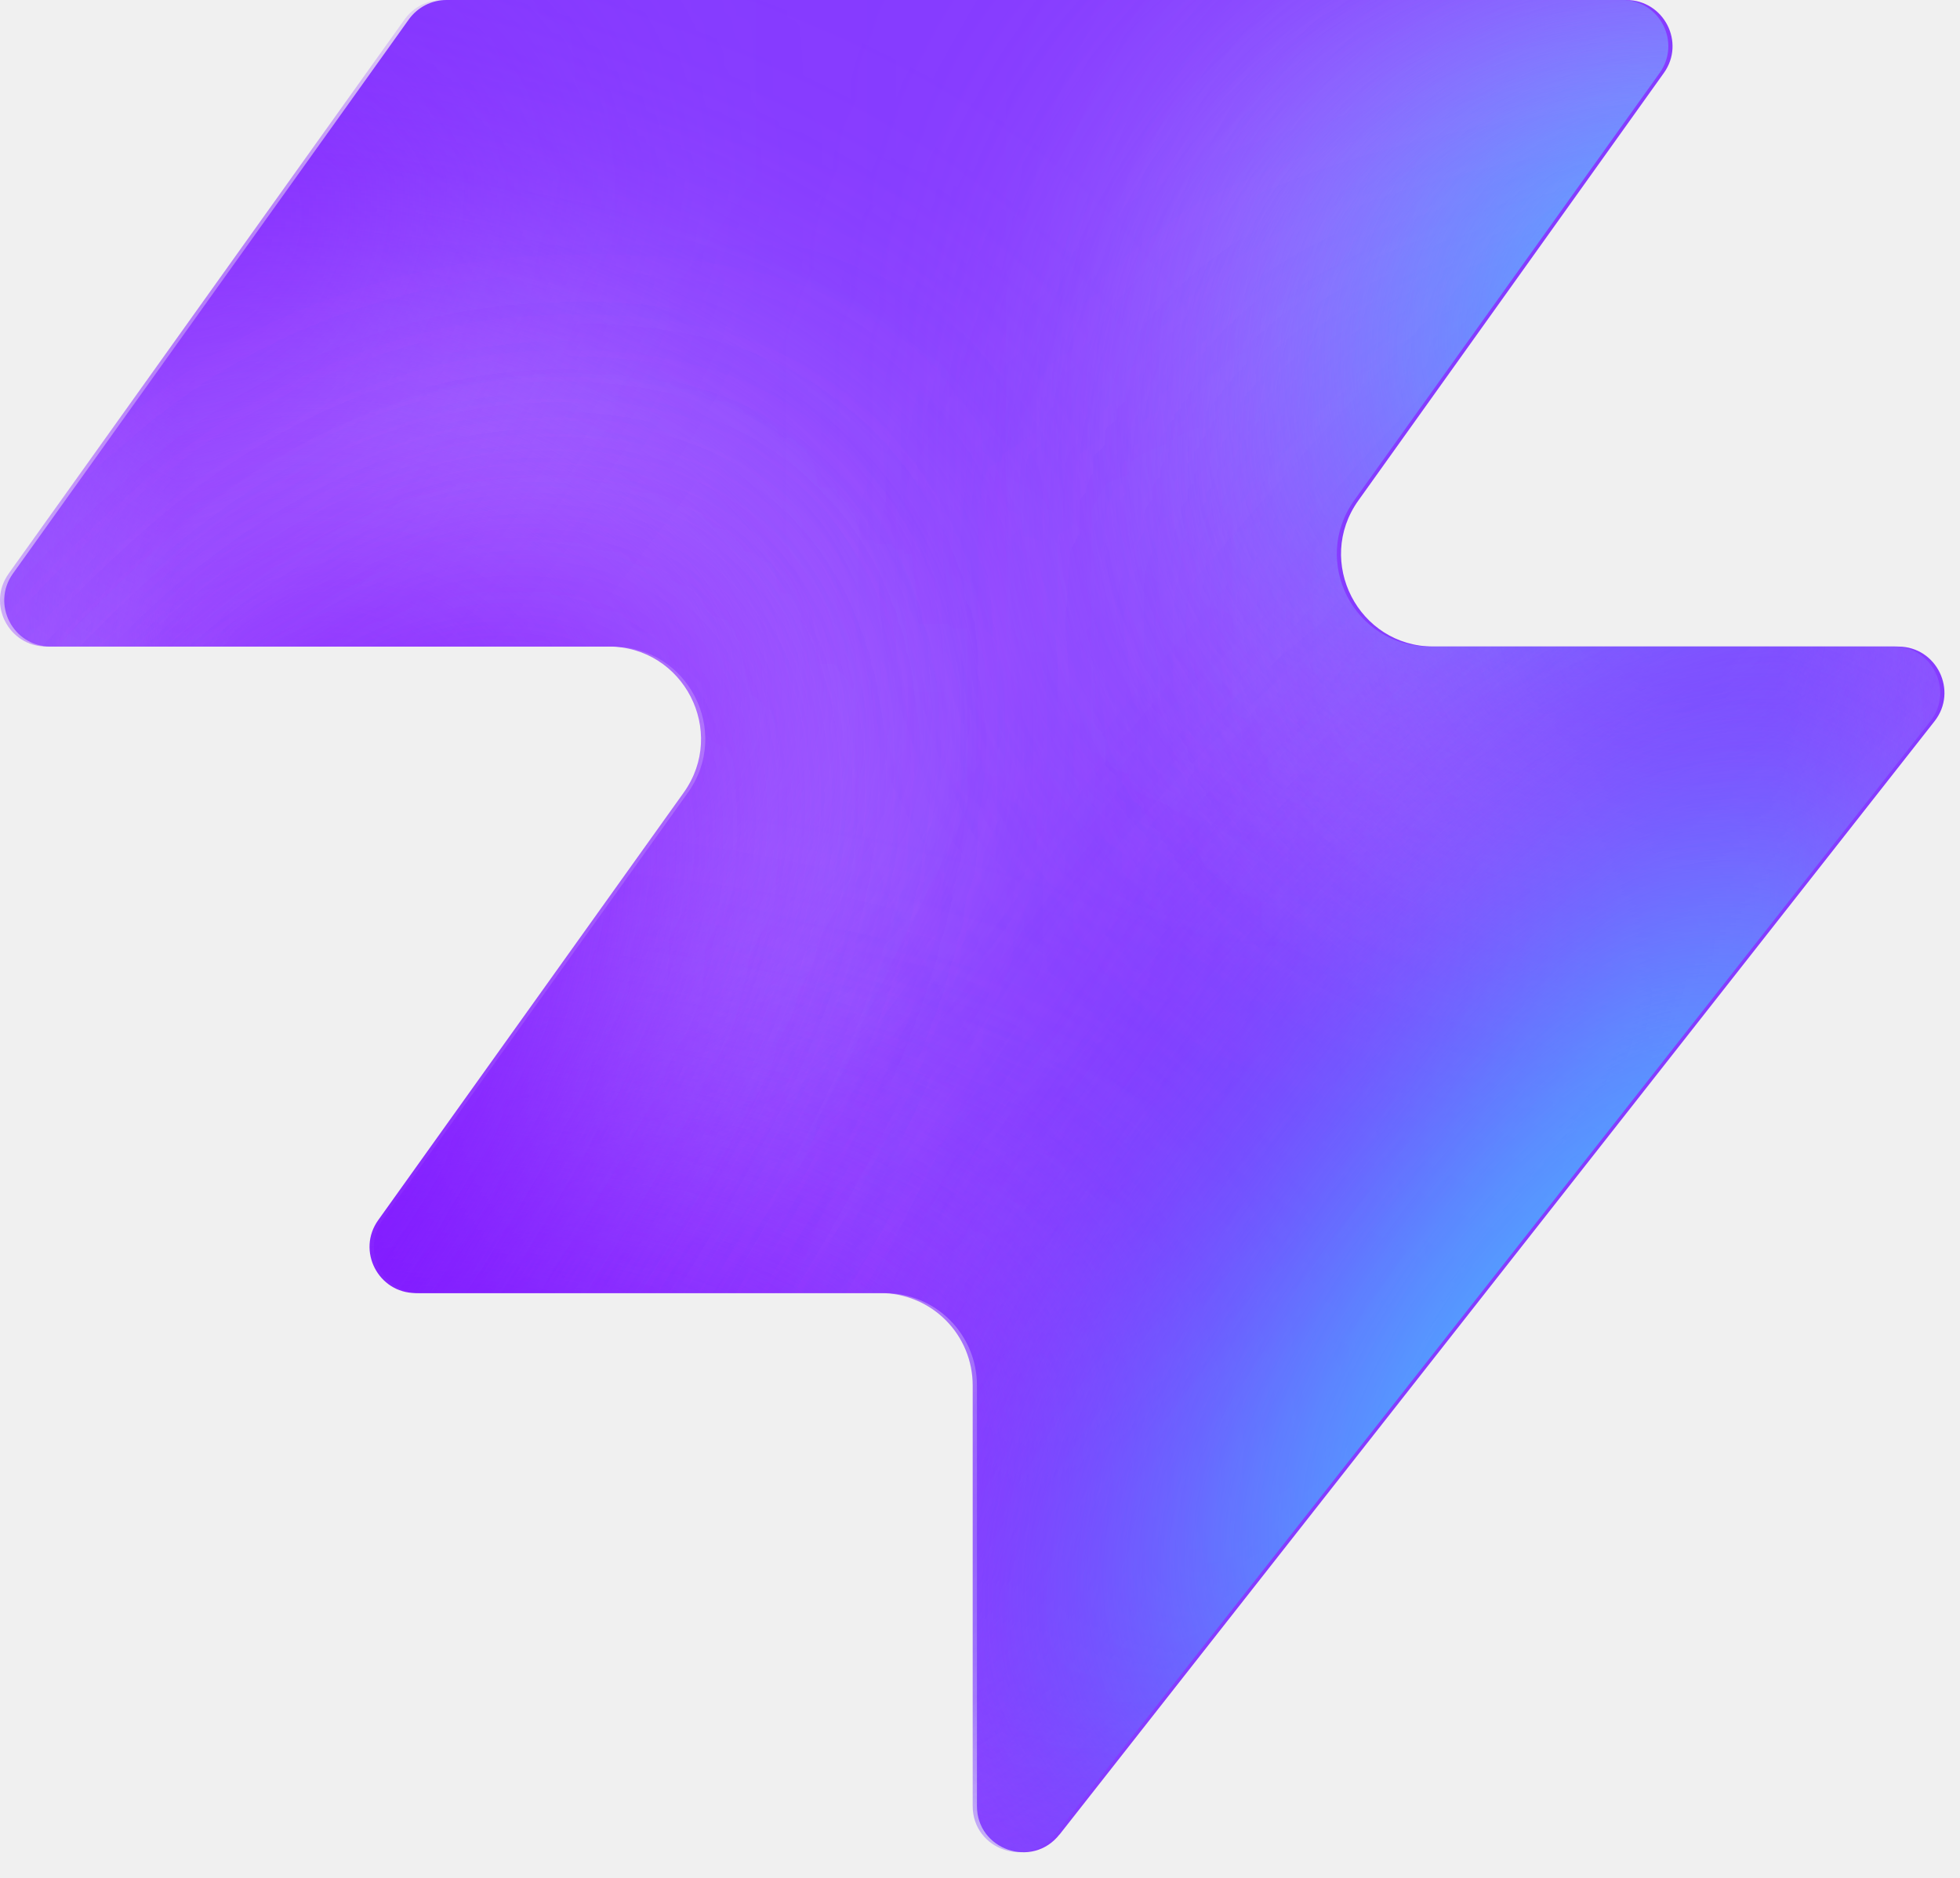
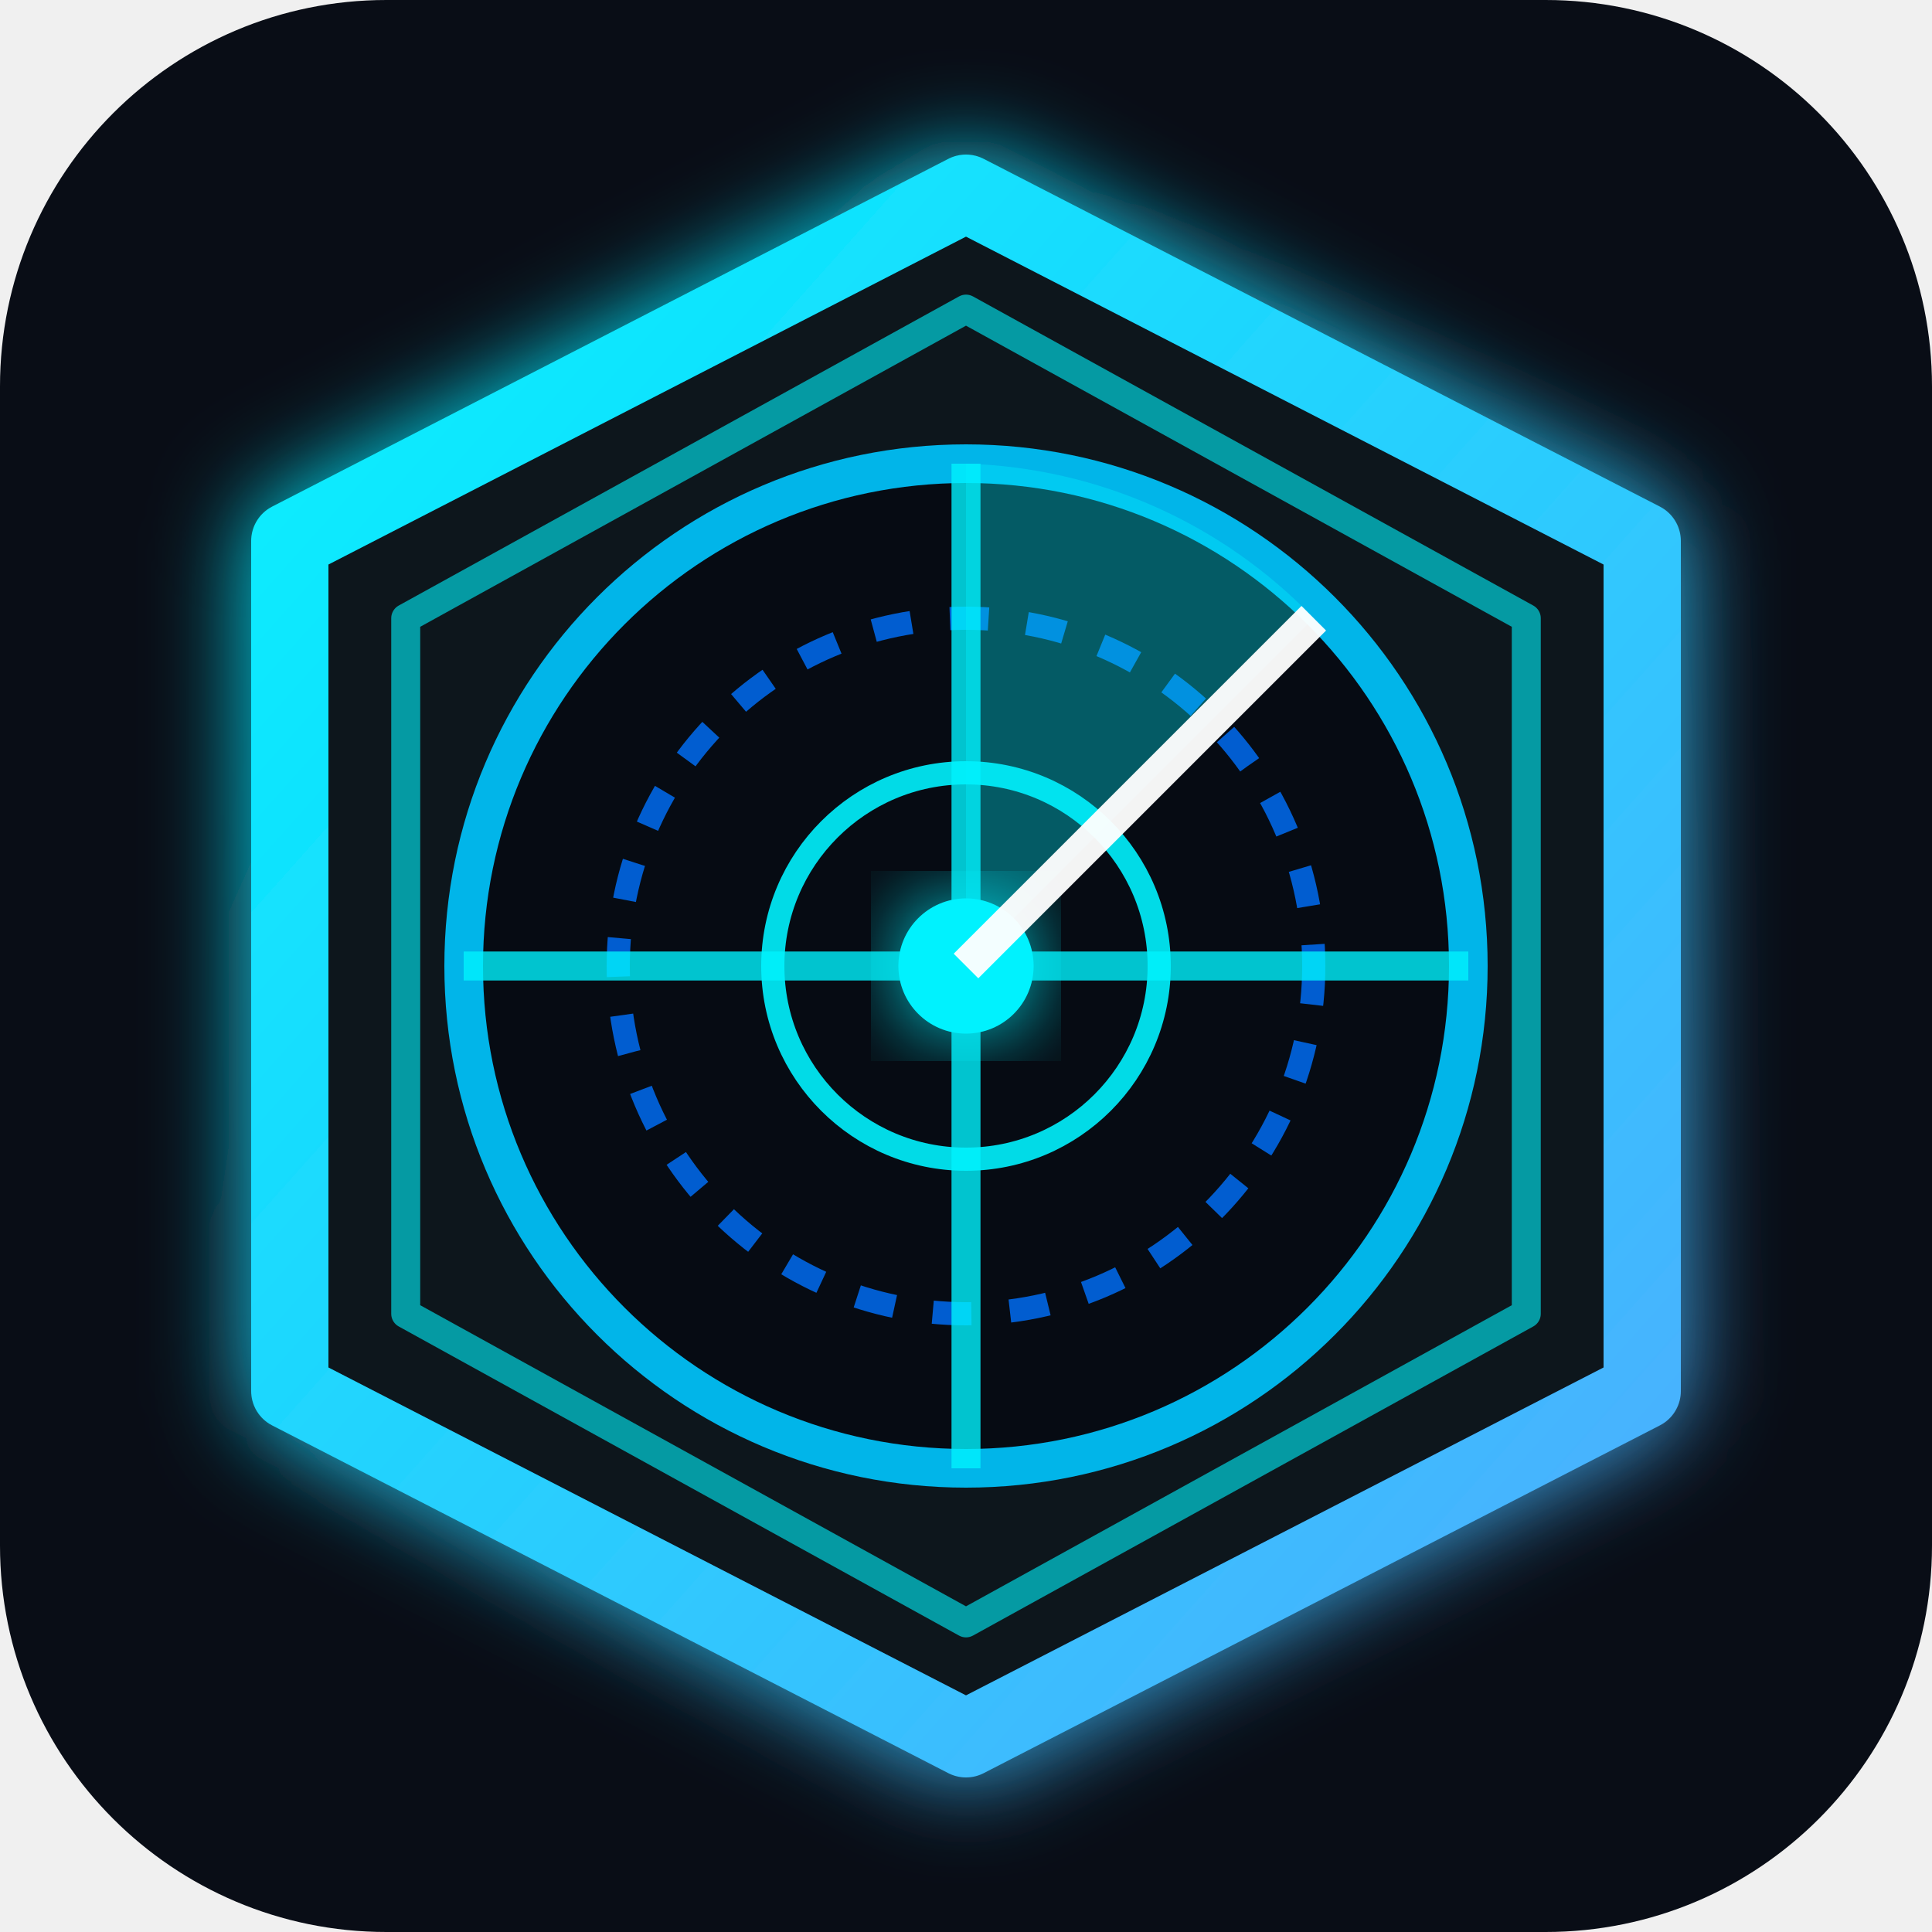
- <svg xmlns="http://www.w3.org/2000/svg" width="48" height="46" fill="none" viewBox="0 0 48 46">
-   <path fill="#863bff" d="M25.946 44.938c-.664.845-2.021.375-2.021-.698V33.937a2.26 2.26 0 0 0-2.262-2.262H10.287c-.92 0-1.456-1.04-.92-1.788l7.48-10.471c1.07-1.497 0-3.578-1.842-3.578H1.237c-.92 0-1.456-1.04-.92-1.788L10.013.474c.214-.297.556-.474.92-.474h28.894c.92 0 1.456 1.04.92 1.788l-7.48 10.471c-1.07 1.498 0 3.579 1.842 3.579h11.377c.943 0 1.473 1.088.89 1.83L25.947 44.94z" style="fill:#863bff;fill:color(display-p3 .525 .23 1);fill-opacity:1" />
-   <mask id="a" width="48" height="46" x="0" y="0" maskUnits="userSpaceOnUse" style="mask-type:alpha">
-     <path fill="#000" d="M25.842 44.938c-.664.844-2.021.375-2.021-.698V33.937a2.26 2.26 0 0 0-2.262-2.262H10.183c-.92 0-1.456-1.04-.92-1.788l7.48-10.471c1.07-1.498 0-3.579-1.842-3.579H1.133c-.92 0-1.456-1.04-.92-1.787L9.91.473c.214-.297.556-.474.92-.474h28.894c.92 0 1.456 1.04.92 1.788l-7.48 10.471c-1.07 1.498 0 3.578 1.842 3.578h11.377c.943 0 1.473 1.088.89 1.832L25.843 44.94z" style="fill:#000;fill-opacity:1" />
-   </mask>
-   <g mask="url(#a)">
-     <g filter="url(#b)">
-       <ellipse cx="5.508" cy="14.704" fill="#ede6ff" rx="5.508" ry="14.704" style="fill:#ede6ff;fill:color(display-p3 .927 .903 1);fill-opacity:1" transform="matrix(.00324 1 1 -.00324 -4.47 31.516)" />
-     </g>
-     <g filter="url(#c)">
-       <ellipse cx="10.399" cy="29.851" fill="#ede6ff" rx="10.399" ry="29.851" style="fill:#ede6ff;fill:color(display-p3 .927 .903 1);fill-opacity:1" transform="matrix(.00324 1 1 -.00324 -39.328 7.883)" />
-     </g>
-     <g filter="url(#d)">
-       <ellipse cx="5.508" cy="30.487" fill="#7e14ff" rx="5.508" ry="30.487" style="fill:#7e14ff;fill:color(display-p3 .492 .077 1);fill-opacity:1" transform="rotate(89.814 -25.913 -14.639)scale(1 -1)" />
-     </g>
-     <g filter="url(#e)">
-       <ellipse cx="5.508" cy="30.599" fill="#7e14ff" rx="5.508" ry="30.599" style="fill:#7e14ff;fill:color(display-p3 .492 .077 1);fill-opacity:1" transform="rotate(89.814 -32.644 -3.334)scale(1 -1)" />
-     </g>
-     <g filter="url(#f)">
-       <ellipse cx="5.508" cy="30.599" fill="#7e14ff" rx="5.508" ry="30.599" style="fill:#7e14ff;fill:color(display-p3 .492 .077 1);fill-opacity:1" transform="matrix(.00324 1 1 -.00324 -34.34 30.47)" />
-     </g>
-     <g filter="url(#g)">
-       <ellipse cx="14.072" cy="22.078" fill="#ede6ff" rx="14.072" ry="22.078" style="fill:#ede6ff;fill:color(display-p3 .927 .903 1);fill-opacity:1" transform="rotate(93.35 24.506 48.493)scale(-1 1)" />
-     </g>
-     <g filter="url(#h)">
-       <ellipse cx="3.47" cy="21.501" fill="#7e14ff" rx="3.47" ry="21.501" style="fill:#7e14ff;fill:color(display-p3 .492 .077 1);fill-opacity:1" transform="rotate(89.009 28.708 47.59)scale(-1 1)" />
-     </g>
-     <g filter="url(#i)">
-       <ellipse cx="3.47" cy="21.501" fill="#7e14ff" rx="3.47" ry="21.501" style="fill:#7e14ff;fill:color(display-p3 .492 .077 1);fill-opacity:1" transform="rotate(89.009 28.708 47.59)scale(-1 1)" />
-     </g>
-     <g filter="url(#j)">
-       <ellipse cx=".387" cy="8.972" fill="#7e14ff" rx="4.407" ry="29.108" style="fill:#7e14ff;fill:color(display-p3 .492 .077 1);fill-opacity:1" transform="rotate(39.51 .387 8.972)" />
-     </g>
-     <g filter="url(#k)">
-       <ellipse cx="47.523" cy="-6.092" fill="#7e14ff" rx="4.407" ry="29.108" style="fill:#7e14ff;fill:color(display-p3 .492 .077 1);fill-opacity:1" transform="rotate(37.892 47.523 -6.092)" />
-     </g>
-     <g filter="url(#l)">
-       <ellipse cx="41.412" cy="6.333" fill="#47bfff" rx="5.971" ry="9.665" style="fill:#47bfff;fill:color(display-p3 .28 .748 1);fill-opacity:1" transform="rotate(37.892 41.412 6.333)" />
-     </g>
-     <g filter="url(#m)">
-       <ellipse cx="-1.879" cy="38.332" fill="#7e14ff" rx="4.407" ry="29.108" style="fill:#7e14ff;fill:color(display-p3 .492 .077 1);fill-opacity:1" transform="rotate(37.892 -1.88 38.332)" />
-     </g>
-     <g filter="url(#n)">
-       <ellipse cx="-1.879" cy="38.332" fill="#7e14ff" rx="4.407" ry="29.108" style="fill:#7e14ff;fill:color(display-p3 .492 .077 1);fill-opacity:1" transform="rotate(37.892 -1.88 38.332)" />
-     </g>
-     <g filter="url(#o)">
-       <ellipse cx="35.651" cy="29.907" fill="#7e14ff" rx="4.407" ry="29.108" style="fill:#7e14ff;fill:color(display-p3 .492 .077 1);fill-opacity:1" transform="rotate(37.892 35.651 29.907)" />
-     </g>
-     <g filter="url(#p)">
-       <ellipse cx="38.418" cy="32.4" fill="#47bfff" rx="5.971" ry="15.297" style="fill:#47bfff;fill:color(display-p3 .28 .748 1);fill-opacity:1" transform="rotate(37.892 38.418 32.4)" />
-     </g>
-   </g>
+ <svg xmlns="http://www.w3.org/2000/svg" viewBox="0 0 100 100" fill="none">
  <defs>
-     <filter id="b" width="60.045" height="41.654" x="-19.77" y="16.149" color-interpolation-filters="sRGB" filterUnits="userSpaceOnUse">
-       <feFlood flood-opacity="0" result="BackgroundImageFix" />
-       <feBlend in="SourceGraphic" in2="BackgroundImageFix" result="shape" />
-       <feGaussianBlur result="effect1_foregroundBlur_2002_17158" stdDeviation="7.659" />
-     </filter>
-     <filter id="c" width="90.34" height="51.437" x="-54.613" y="-7.533" color-interpolation-filters="sRGB" filterUnits="userSpaceOnUse">
-       <feFlood flood-opacity="0" result="BackgroundImageFix" />
-       <feBlend in="SourceGraphic" in2="BackgroundImageFix" result="shape" />
-       <feGaussianBlur result="effect1_foregroundBlur_2002_17158" stdDeviation="7.659" />
-     </filter>
-     <filter id="d" width="79.355" height="29.4" x="-49.64" y="2.03" color-interpolation-filters="sRGB" filterUnits="userSpaceOnUse">
-       <feFlood flood-opacity="0" result="BackgroundImageFix" />
-       <feBlend in="SourceGraphic" in2="BackgroundImageFix" result="shape" />
-       <feGaussianBlur result="effect1_foregroundBlur_2002_17158" stdDeviation="4.596" />
-     </filter>
-     <filter id="e" width="79.579" height="29.4" x="-45.045" y="20.029" color-interpolation-filters="sRGB" filterUnits="userSpaceOnUse">
-       <feFlood flood-opacity="0" result="BackgroundImageFix" />
-       <feBlend in="SourceGraphic" in2="BackgroundImageFix" result="shape" />
-       <feGaussianBlur result="effect1_foregroundBlur_2002_17158" stdDeviation="4.596" />
-     </filter>
-     <filter id="f" width="79.579" height="29.4" x="-43.513" y="21.178" color-interpolation-filters="sRGB" filterUnits="userSpaceOnUse">
-       <feFlood flood-opacity="0" result="BackgroundImageFix" />
-       <feBlend in="SourceGraphic" in2="BackgroundImageFix" result="shape" />
-       <feGaussianBlur result="effect1_foregroundBlur_2002_17158" stdDeviation="4.596" />
-     </filter>
-     <filter id="g" width="74.749" height="58.852" x="15.756" y="-17.901" color-interpolation-filters="sRGB" filterUnits="userSpaceOnUse">
-       <feFlood flood-opacity="0" result="BackgroundImageFix" />
-       <feBlend in="SourceGraphic" in2="BackgroundImageFix" result="shape" />
-       <feGaussianBlur result="effect1_foregroundBlur_2002_17158" stdDeviation="7.659" />
-     </filter>
-     <filter id="h" width="61.377" height="25.362" x="23.548" y="2.284" color-interpolation-filters="sRGB" filterUnits="userSpaceOnUse">
-       <feFlood flood-opacity="0" result="BackgroundImageFix" />
-       <feBlend in="SourceGraphic" in2="BackgroundImageFix" result="shape" />
-       <feGaussianBlur result="effect1_foregroundBlur_2002_17158" stdDeviation="4.596" />
-     </filter>
-     <filter id="i" width="61.377" height="25.362" x="23.548" y="2.284" color-interpolation-filters="sRGB" filterUnits="userSpaceOnUse">
-       <feFlood flood-opacity="0" result="BackgroundImageFix" />
-       <feBlend in="SourceGraphic" in2="BackgroundImageFix" result="shape" />
-       <feGaussianBlur result="effect1_foregroundBlur_2002_17158" stdDeviation="4.596" />
-     </filter>
-     <filter id="j" width="56.045" height="63.649" x="-27.636" y="-22.853" color-interpolation-filters="sRGB" filterUnits="userSpaceOnUse">
-       <feFlood flood-opacity="0" result="BackgroundImageFix" />
-       <feBlend in="SourceGraphic" in2="BackgroundImageFix" result="shape" />
-       <feGaussianBlur result="effect1_foregroundBlur_2002_17158" stdDeviation="4.596" />
-     </filter>
-     <filter id="k" width="54.814" height="64.646" x="20.116" y="-38.415" color-interpolation-filters="sRGB" filterUnits="userSpaceOnUse">
-       <feFlood flood-opacity="0" result="BackgroundImageFix" />
-       <feBlend in="SourceGraphic" in2="BackgroundImageFix" result="shape" />
-       <feGaussianBlur result="effect1_foregroundBlur_2002_17158" stdDeviation="4.596" />
-     </filter>
-     <filter id="l" width="33.541" height="35.313" x="24.641" y="-11.323" color-interpolation-filters="sRGB" filterUnits="userSpaceOnUse">
-       <feFlood flood-opacity="0" result="BackgroundImageFix" />
-       <feBlend in="SourceGraphic" in2="BackgroundImageFix" result="shape" />
-       <feGaussianBlur result="effect1_foregroundBlur_2002_17158" stdDeviation="4.596" />
-     </filter>
-     <filter id="m" width="54.814" height="64.646" x="-29.286" y="6.009" color-interpolation-filters="sRGB" filterUnits="userSpaceOnUse">
-       <feFlood flood-opacity="0" result="BackgroundImageFix" />
-       <feBlend in="SourceGraphic" in2="BackgroundImageFix" result="shape" />
-       <feGaussianBlur result="effect1_foregroundBlur_2002_17158" stdDeviation="4.596" />
-     </filter>
-     <filter id="n" width="54.814" height="64.646" x="-29.286" y="6.009" color-interpolation-filters="sRGB" filterUnits="userSpaceOnUse">
-       <feFlood flood-opacity="0" result="BackgroundImageFix" />
-       <feBlend in="SourceGraphic" in2="BackgroundImageFix" result="shape" />
-       <feGaussianBlur result="effect1_foregroundBlur_2002_17158" stdDeviation="4.596" />
-     </filter>
-     <filter id="o" width="54.814" height="64.646" x="8.244" y="-2.416" color-interpolation-filters="sRGB" filterUnits="userSpaceOnUse">
-       <feFlood flood-opacity="0" result="BackgroundImageFix" />
-       <feBlend in="SourceGraphic" in2="BackgroundImageFix" result="shape" />
-       <feGaussianBlur result="effect1_foregroundBlur_2002_17158" stdDeviation="4.596" />
-     </filter>
-     <filter id="p" width="39.409" height="43.623" x="18.713" y="10.588" color-interpolation-filters="sRGB" filterUnits="userSpaceOnUse">
-       <feFlood flood-opacity="0" result="BackgroundImageFix" />
-       <feBlend in="SourceGraphic" in2="BackgroundImageFix" result="shape" />
-       <feGaussianBlur result="effect1_foregroundBlur_2002_17158" stdDeviation="4.596" />
+     <linearGradient id="neonHex" x1="0%" y1="0%" x2="100%" y2="100%">
+       <stop offset="0%" stop-color="#00f2fe" />
+       <stop offset="100%" stop-color="#4facfe" />
+     </linearGradient>
+     <linearGradient id="coreRadar" x1="0%" y1="0%" x2="100%" y2="100%">
+       <stop offset="0%" stop-color="#00c6ff" />
+       <stop offset="100%" stop-color="#0072ff" />
+     </linearGradient>
+     <radialGradient id="glowBack" cx="50%" cy="50%" r="50%">
+       <stop offset="0%" stop-color="#00f2fe" stop-opacity="0.3" />
+       <stop offset="100%" stop-color="#000000" stop-opacity="0" />
+     </radialGradient>
+     <filter id="neonGlow" x="-20%" y="-20%" width="140%" height="140%">
+       <feGaussianBlur stdDeviation="2.5" result="blur" />
+       <feMerge>
+         <feMergeNode in="blur" />
+         <feMergeNode in="SourceGraphic" />
+       </feMerge>
    </filter>
  </defs>
+   <rect width="100" height="100" rx="20" fill="#090d16" />
+   <circle cx="50" cy="50" r="42" fill="url(#glowBack)" />
+   <polygon points="50,10 85,28 85,72 50,90 15,72 15,28" stroke="url(#neonHex)" stroke-width="4" stroke-linejoin="round" fill="#0c121e" filter="url(#neonGlow)" />
+   <polygon points="50,16 79,32 79,68 50,84 21,68 21,32" stroke="#00f2fe" stroke-width="1.5" stroke-linejoin="round" opacity="0.6" />
+   <circle cx="50" cy="50" r="26" stroke="#00c6ff" stroke-width="2" fill="#060a12" opacity="0.9" />
+   <circle cx="50" cy="50" r="18" stroke="#0072ff" stroke-width="1.2" stroke-dasharray="2 2" opacity="0.8" />
+   <circle cx="50" cy="50" r="10" stroke="#00f2fe" stroke-width="1.2" opacity="0.9" />
+   <circle cx="50" cy="50" r="3.5" fill="#00f2fe" filter="url(#neonGlow)" />
+   <line x1="24" y1="50" x2="76" y2="50" stroke="#00f2fe" stroke-width="1.5" opacity="0.8" />
+   <line x1="50" y1="24" x2="50" y2="76" stroke="#00f2fe" stroke-width="1.5" opacity="0.8" />
+   <path d="M50 50 L68 32 A 26 26 0 0 0 50 24 Z" fill="#00f2fe" opacity="0.35" />
+   <line x1="50" y1="50" x2="68" y2="32" stroke="#ffffff" stroke-width="1.8" opacity="0.95" />
</svg>
